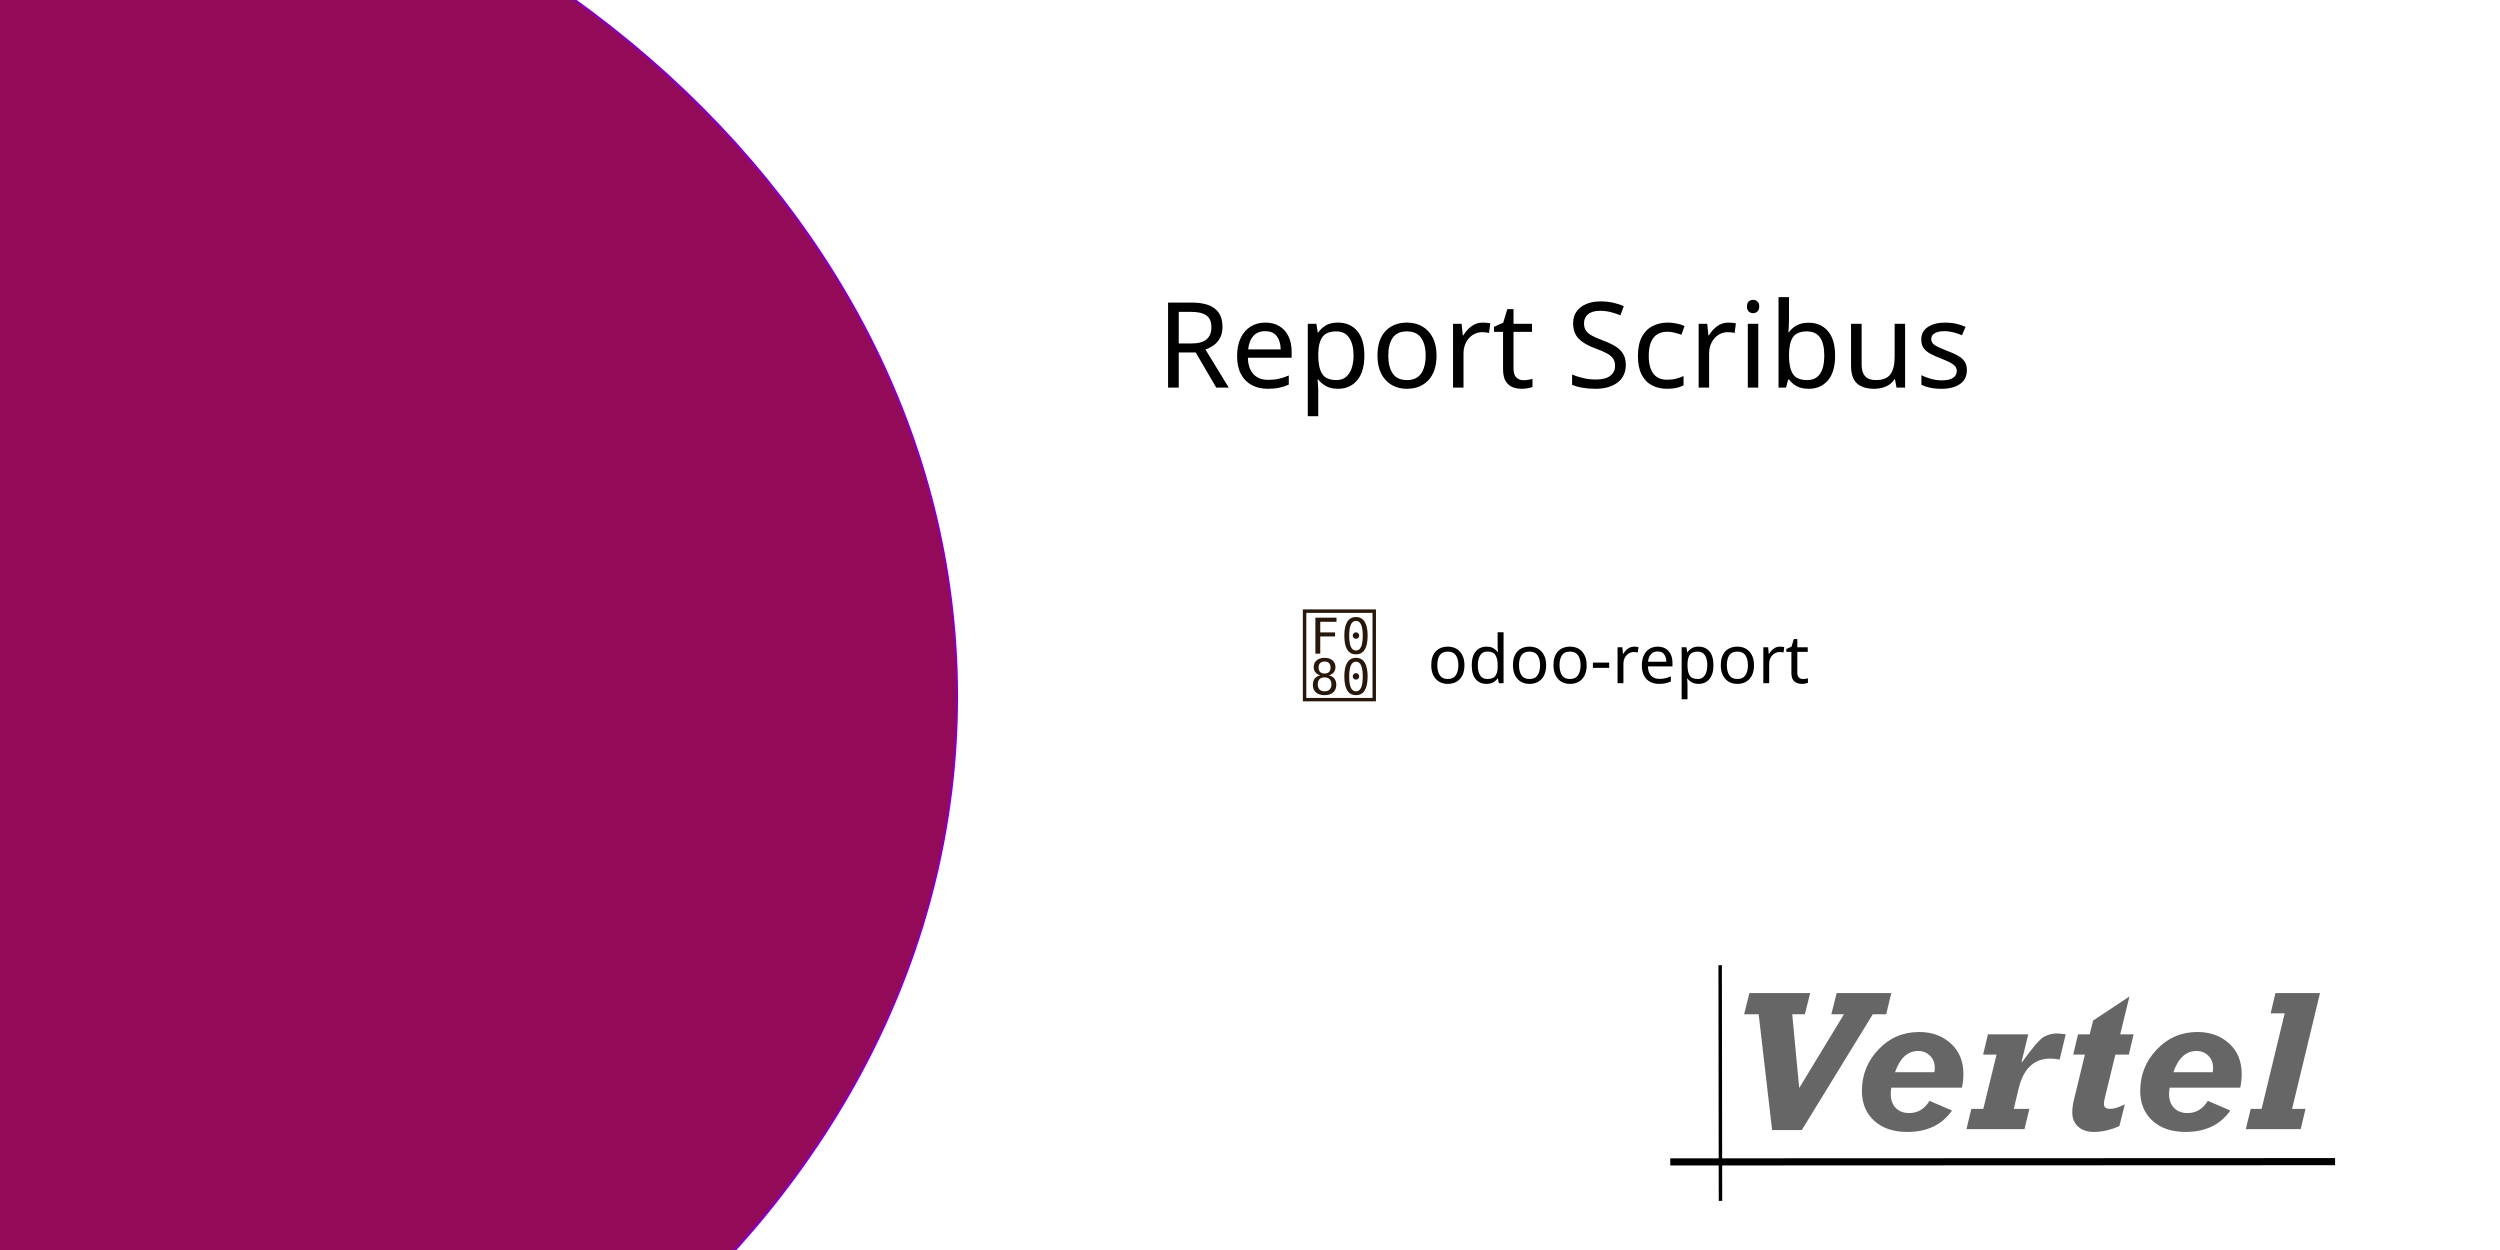
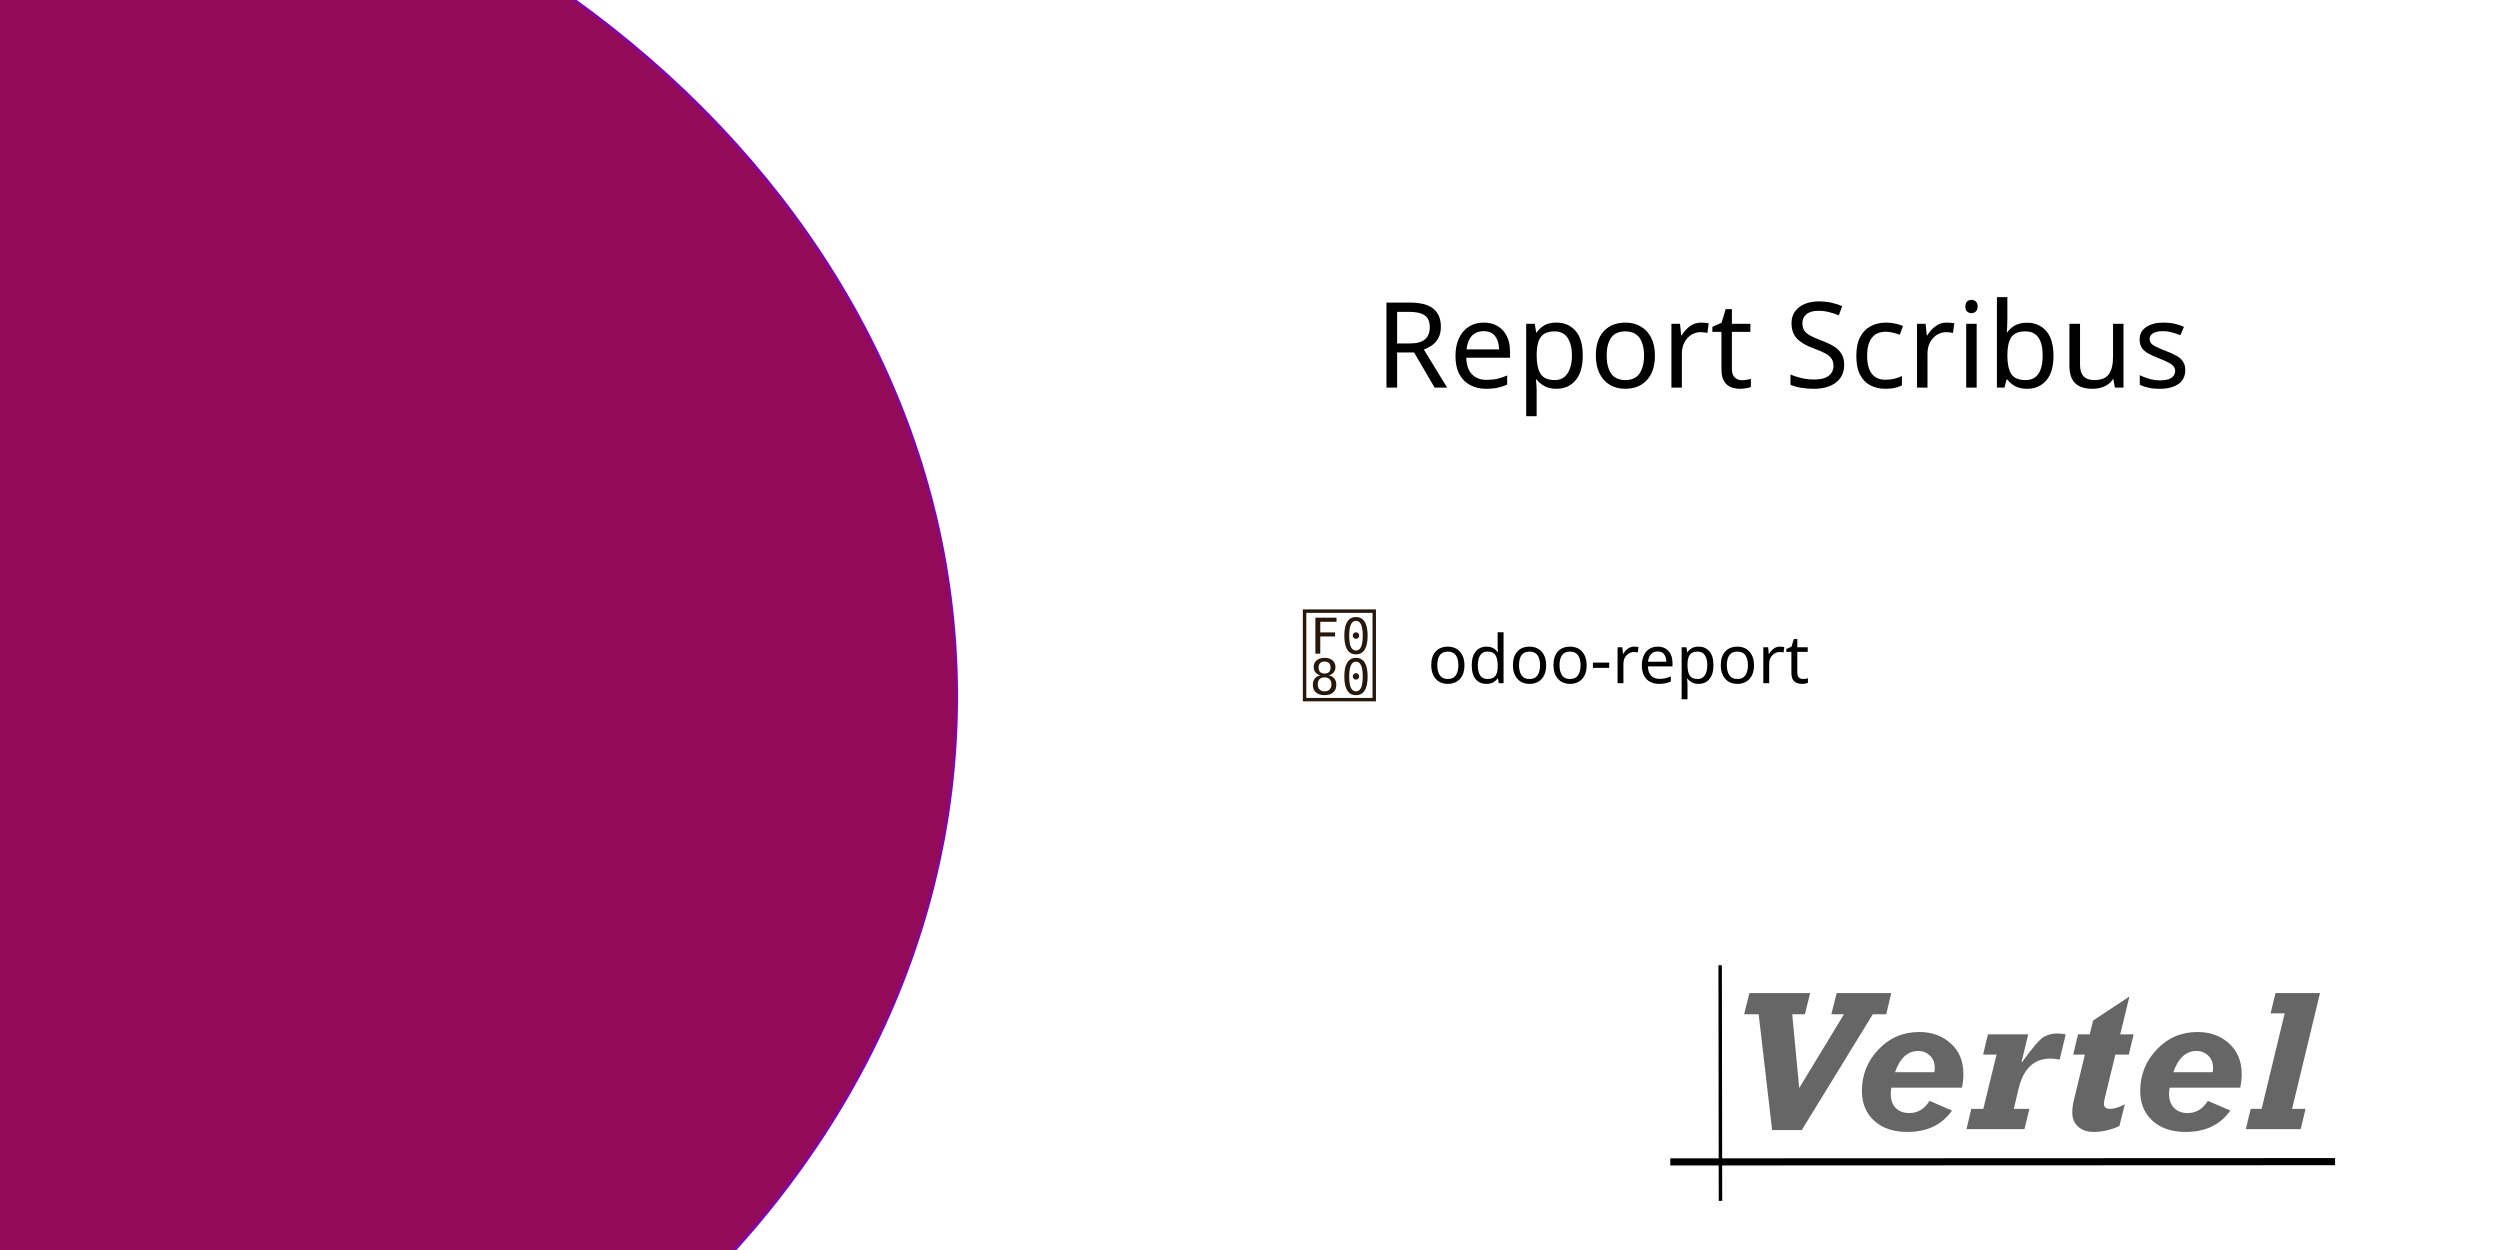
<svg xmlns="http://www.w3.org/2000/svg" xmlns:ns1="http://www.openswatchbook.org/uri/2009/osb" width="560px" height="280px" viewBox="0 0 560 280" version="1.1" id="SVGRoot">
  <defs id="defs1502">
    <linearGradient id="linearGradient4211" ns1:paint="solid">
      <stop style="stop-color:#930a57;stop-opacity:0.65;" offset="0" id="stop4209" />
    </linearGradient>
  </defs>
  <g id="layer1">
    <g id="g1954" transform="matrix(0.8140175,0,0,1.211041,87.96433,13.73955)" style="stroke-width:1.007">
      <rect y="-17.523" x="-133" height="241.115" width="717.429" id="rect1936" style="opacity:1;vector-effect:none;fill:#ffffff;fill-opacity:1;fill-rule:evenodd;stroke-width:1.007;stroke-linecap:butt;stroke-linejoin:miter;stroke-miterlimit:4;stroke-dasharray:none;stroke-dashoffset:0;stroke-opacity:1" />
    </g>
    <path style="opacity:1;fill:#8105a7;fill-opacity:1;fill-rule:nonzero;stroke:none;stroke-width:1.543;stroke-linejoin:miter;stroke-miterlimit:4;stroke-dasharray:none;stroke-dashoffset:2.498;stroke-opacity:1;paint-order:fill markers stroke" id="path1226" d="M 214.603,156 A 247.603,206.465 0 0 1 -32.791,362.465 247.603,206.465 0 0 1 -280.603,156.348 247.603,206.465 0 0 1 -33.626,-50.464 247.603,206.465 0 0 1 214.602,155.304" />
    <path style="opacity:1;fill:#930a58;fill-opacity:1;stroke:#4b1f50;stroke-opacity:1;stroke-width:0;stroke-miterlimit:4;stroke-dasharray:none" d="m -51.3,361.519 c -98.937,-6.343 -183.741,-61.307 -215.89,-139.926 -5.442,-13.309 -8.941,-26.314 -11.188,-41.589 -2.27,-15.43 -1.508,-43.958 1.557,-58.304 12.904,-60.404 55.915,-112.333 118.4,-142.947 25.918,-12.698 53.105,-21.153 82.215,-25.568 19.953,-3.026 52.933,-3.726 73.407,-1.558 61.621,6.525 115.552,30.504 156.207,69.451 C 202.876,68.471 223.453,130.962 210.051,193.108 198.085,248.6 157.667,298.661 99.805,329.66 56.02,353.118 0.439,364.836 -51.3,361.519 Z" id="path2210" />
    <g id="g1224" transform="matrix(0.5980845,0,0,0.5980845,373.3415,215.8158)">
      <path d="m 216.891,62.041 1.845,-7.582 h 4.074 l 8.648,-35.786 h -5.265 l 1.806,-7.582 h 16.68 l -10.454,43.368 h 5.035 l -1.806,7.582 h -20.562 m -14.22,-10.586 8.417,3.626 c -3.741,5.348 -9.327,8.022 -16.757,8.022 -5.176,-2.4e-5 -9.301,-1.392 -12.376,-4.176 -3.075,-2.808 -4.612,-6.544 -4.612,-11.208 0,-5.983 2.063,-11.147 6.188,-15.494 4.125,-4.371 9.224,-6.557 15.297,-6.557 4.715,2.4e-5 8.648,1.429 11.799,4.286 3.152,2.833 4.727,6.666 4.727,11.501 -6e-5,1.612 -0.179,3.297 -0.538,5.055 h -26.442 c -0.154,0.806 -0.231,1.575 -0.231,2.308 -3e-5,2.247 0.628,4.017 1.883,5.311 1.281,1.27 2.959,1.905 5.035,1.905 3.203,0 5.739,-1.526 7.61,-4.579 M 189.756,40.723 h 14.72 c 0.102,-0.537 0.154,-1.074 0.154,-1.612 -2e-5,-1.905 -0.602,-3.431 -1.806,-4.579 -1.179,-1.172 -2.639,-1.758 -4.381,-1.758 -3.946,2.4e-5 -6.841,2.649 -8.686,7.948 m -18.179,12.014 -2.037,8.168 c -3.28,1.465 -6.483,2.198 -9.608,2.198 -2.409,-2.4e-5 -4.356,-0.659 -5.842,-1.978 -1.461,-1.343 -2.191,-3.089 -2.191,-5.238 0,-1.587 0.218,-3.236 0.653,-4.945 l 4.074,-16.813 h -4.381 l 1.806,-7.582 h 4.381 l 1.268,-5.165 13.606,-9.011 -3.459,14.175 h 5.035 l -1.806,7.582 h -5.035 l -3.997,16.446 c -0.205,0.83 -0.307,1.502 -0.307,2.015 -3e-5,1.245 0.781,1.868 2.344,1.868 1.486,0 3.318,-0.574 5.496,-1.722 m -59.303,9.304 1.806,-7.582 h 4.497 l 4.958,-20.329 h -5.035 l 1.806,-7.582 h 15.104 l -2.498,10.293 0.154,0.147 c 3.971,-5.519 6.713,-8.693 8.225,-9.523 1.537,-0.83 3.139,-1.245 4.804,-1.245 0.974,4.8e-5 2.088,0.11 3.344,0.33 l -2.268,9.45 c -1.23,-0.244 -2.383,-0.366 -3.459,-0.366 -6.149,2.4e-5 -10.121,3.748 -11.914,11.245 l -1.806,7.582 h 5.842 l -1.845,7.582 h -21.715 m -13.836,-10.586 8.417,3.626 c -3.741,5.348 -9.327,8.022 -16.757,8.022 -5.176,-2.4e-5 -9.301,-1.392 -12.376,-4.176 -3.075,-2.808 -4.612,-6.544 -4.612,-11.208 -8e-6,-5.983 2.063,-11.147 6.188,-15.494 4.125,-4.371 9.224,-6.557 15.297,-6.557 4.715,2.4e-5 8.648,1.429 11.799,4.286 3.152,2.833 4.727,6.666 4.727,11.501 -5e-5,1.612 -0.179,3.297 -0.538,5.055 H 84.14 c -0.154,0.806 -0.231,1.575 -0.231,2.308 -1.2e-5,2.247 0.628,4.017 1.883,5.311 1.281,1.27 2.959,1.905 5.035,1.905 3.203,0 5.739,-1.526 7.61,-4.579 M 85.524,40.723 h 14.72 c 0.102,-0.537 0.154,-1.074 0.154,-1.612 -4e-5,-1.905 -0.602,-3.431 -1.806,-4.579 -1.179,-1.172 -2.639,-1.758 -4.381,-1.758 -3.946,2.4e-5 -6.841,2.649 -8.686,7.948 M 39.48,62.407 34.445,19.039 h -5.458 l 1.999,-7.948 h 22.753 l -1.999,7.948 H 47.013 l 2.614,27.618 16.757,-27.618 h -4.727 l 1.999,-7.948 H 84.102 l -1.883,7.948 H 77.184 L 50.588,62.407 H 39.48" style="font-style:italic;font-variant:normal;font-weight:bold;font-stretch:normal;font-size:32px;font-family:Rockwell;writing-mode:lr-tb;text-anchor:start;fill:#666666;fill-opacity:1;stroke:none;stroke-width:3pt;stroke-linecap:butt;stroke-linejoin:miter;stroke-opacity:1" id="text1583" />
      <path d="m 20.023,0.646 0.118,88.281" style="fill:#000000;fill-opacity:0.738;fill-rule:evenodd;stroke:#000000;stroke-width:1.293;stroke-linecap:butt;stroke-linejoin:round;stroke-miterlimit:4;stroke-opacity:1" id="path1586" />
      <path d="M 1.335,74.326 250.328,74.222" style="fill:#000000;fill-opacity:0.738;fill-rule:evenodd;stroke:#000000;stroke-width:2.67;stroke-linecap:butt;stroke-linejoin:round;stroke-miterlimit:4;stroke-opacity:1" id="path1587" />
    </g>
    <text xml:space="preserve" style="font-style:normal;font-variant:normal;font-weight:normal;font-stretch:normal;font-size:15px;line-height:125%;font-family:Ubuntu;-inkscape-font-specification:'Ubuntu, Normal';text-align:start;letter-spacing:0px;word-spacing:0px;writing-mode:lr-tb;text-anchor:start;fill:#000000;fill-opacity:1;stroke:none;stroke-width:1px;stroke-linecap:butt;stroke-linejoin:miter;stroke-opacity:1" x="319.771" y="153.037" id="text2039">
      <tspan id="tspan2037" x="319.771" y="153.037" style="stroke-width:1px">odoo-report</tspan>
      <tspan x="319.771" y="171.787" style="stroke-width:1px" id="tspan2041" />
    </text>
-     <text xml:space="preserve" style="font-style:normal;font-variant:normal;font-weight:normal;font-stretch:normal;font-size:15px;line-height:125%;font-family:Ubuntu;-inkscape-font-specification:'Ubuntu, Normal';text-align:center;letter-spacing:0px;word-spacing:0px;writing-mode:lr-tb;text-anchor:middle;fill:#000000;fill-opacity:1;stroke:none;stroke-width:1px;stroke-linecap:butt;stroke-linejoin:miter;stroke-opacity:1" x="364.067" y="86.823" id="text2035">
-       <tspan x="364.067" y="86.823" style="font-style:normal;font-variant:normal;font-weight:normal;font-stretch:normal;font-size:26.667px;font-family:Ubuntu;-inkscape-font-specification:'Ubuntu, Normal';font-variant-ligatures:normal;font-variant-caps:normal;font-variant-numeric:normal;font-feature-settings:normal;text-align:center;writing-mode:lr-tb;text-anchor:middle;stroke-width:1px" id="tspan837">Report Scribus</tspan>
-       <tspan x="364.067" y="105.573" style="font-style:normal;font-variant:normal;font-weight:normal;font-stretch:normal;font-size:26.667px;font-family:Ubuntu;-inkscape-font-specification:'Ubuntu, Normal';font-variant-ligatures:normal;font-variant-caps:normal;font-variant-numeric:normal;font-feature-settings:normal;text-align:center;writing-mode:lr-tb;text-anchor:middle;stroke-width:1px" id="tspan832" />
+     <text xml:space="preserve" style="font-style:normal;font-variant:normal;font-weight:normal;font-stretch:normal;font-size:15px;line-height:125%;font-family:Ubuntu;-inkscape-font-specification:'Ubuntu, Normal';text-align:center;letter-spacing:0px;word-spacing:0px;writing-mode:lr-tb;text-anchor:end;fill:#000000;fill-opacity:1;stroke:none;stroke-width:1px;stroke-linecap:butt;stroke-linejoin:miter;stroke-opacity:1" x="518.0" y="86.823" id="text2035">
+       <tspan x="518.0" y="86.823" style="font-style:normal;font-variant:normal;font-weight:normal;font-stretch:normal;font-size:26.667px;font-family:Ubuntu;-inkscape-font-specification:'Ubuntu, Normal';font-variant-ligatures:normal;font-variant-caps:normal;font-variant-numeric:normal;font-feature-settings:normal;text-align:center;writing-mode:lr-tb;text-anchor:end;stroke-width:1px" id="tspan837">Report Scribus</tspan>
+       <tspan x="518.0" y="105.573" style="font-style:normal;font-variant:normal;font-weight:normal;font-stretch:normal;font-size:26.667px;font-family:Ubuntu;-inkscape-font-specification:'Ubuntu, Normal';font-variant-ligatures:normal;font-variant-caps:normal;font-variant-numeric:normal;font-feature-settings:normal;text-align:center;writing-mode:lr-tb;text-anchor:end;stroke-width:1px" id="tspan832" />
    </text>
    <text xml:space="preserve" style="font-style:normal;font-variant:normal;font-weight:500;font-stretch:normal;font-size:24.342px;line-height:1.25;font-family:'Futura PT';-inkscape-font-specification:'Futura PT, Medium';font-variant-ligatures:normal;font-variant-caps:normal;font-variant-numeric:normal;font-feature-settings:normal;text-align:start;letter-spacing:0px;word-spacing:0px;writing-mode:lr-tb;text-anchor:start;fill:#28170b;fill-opacity:1;stroke:none;stroke-width:1;" x="291.067" y="155.56" id="text824">
      <tspan id="tspan822" x="291.067" y="155.56" style="stroke-width:1;fill:#28170b;"></tspan>
    </text>
  </g>
</svg>
